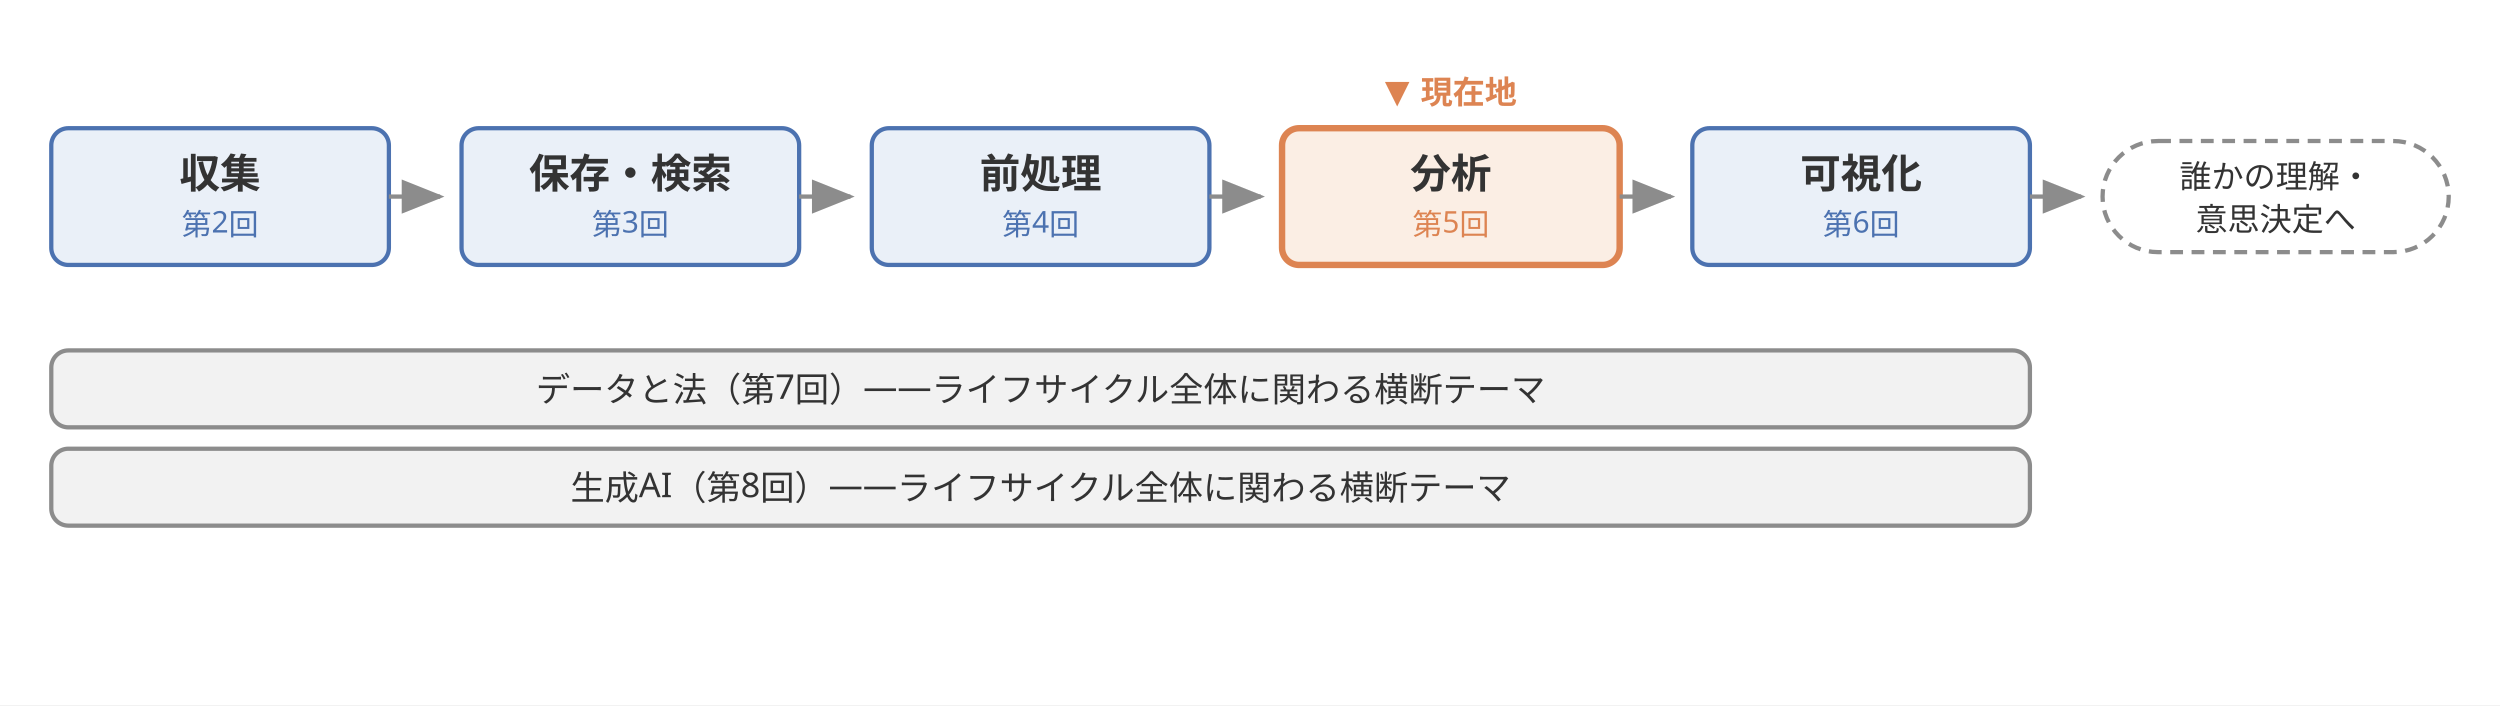
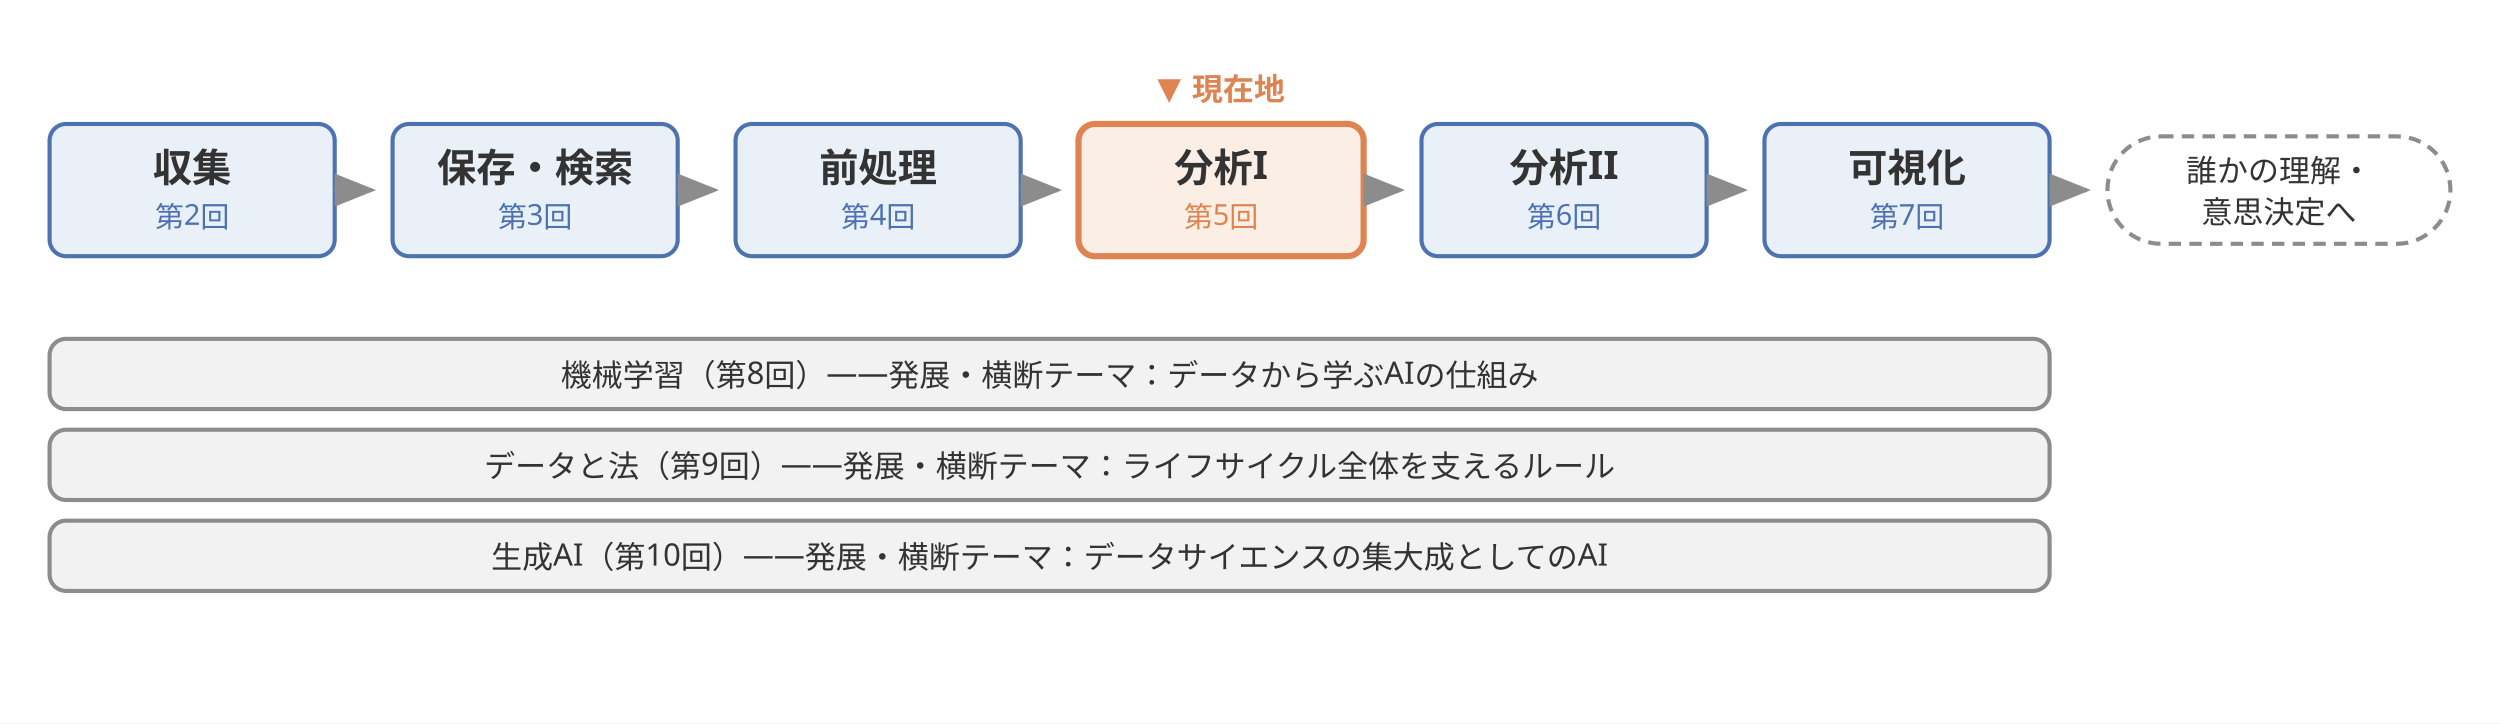
- <svg xmlns="http://www.w3.org/2000/svg" viewBox="0 0 1170 330" font-family="'Hiragino Sans','Noto Sans JP',sans-serif">
+ <svg xmlns="http://www.w3.org/2000/svg" viewBox="0 0 1210 350" font-family="'Hiragino Sans','Noto Sans JP',sans-serif">
  <defs>
    <marker id="ah" markerWidth="10" markerHeight="8" refX="9" refY="4" orient="auto">
      <path d="M0,0 L10,4 L0,8 z" fill="#8C8C8C" />
    </marker>
  </defs>
-   <rect x="0" y="0" width="1170" height="330" fill="white" />
-   <rect x="24" y="60" width="158" height="64" rx="8" fill="#EAF0F8" stroke="#4C72B0" stroke-width="2" />
-   <text x="103.0" y="88" text-anchor="middle" font-family="'Hiragino Sans','Noto Sans JP',sans-serif" font-size="19" font-weight="bold" fill="#333333">収集</text>
-   <text x="103.0" y="110" text-anchor="middle" font-family="'Hiragino Sans','Noto Sans JP',sans-serif" font-size="14" fill="#4C72B0">第2回</text>
-   <line x1="182" y1="92.0" x2="206" y2="92.0" stroke="#8C8C8C" stroke-width="2" marker-end="url(#ah)" />
-   <rect x="216" y="60" width="158" height="64" rx="8" fill="#EAF0F8" stroke="#4C72B0" stroke-width="2" />
-   <text x="295.0" y="88" text-anchor="middle" font-family="'Hiragino Sans','Noto Sans JP',sans-serif" font-size="19" font-weight="bold" fill="#333333">保存・検索</text>
-   <text x="295.0" y="110" text-anchor="middle" font-family="'Hiragino Sans','Noto Sans JP',sans-serif" font-size="14" fill="#4C72B0">第3回</text>
-   <line x1="374" y1="92.0" x2="398" y2="92.0" stroke="#8C8C8C" stroke-width="2" marker-end="url(#ah)" />
-   <rect x="408" y="60" width="158" height="64" rx="8" fill="#EAF0F8" stroke="#4C72B0" stroke-width="2" />
-   <text x="487.0" y="88" text-anchor="middle" font-family="'Hiragino Sans','Noto Sans JP',sans-serif" font-size="19" font-weight="bold" fill="#333333">前処理</text>
-   <text x="487.0" y="110" text-anchor="middle" font-family="'Hiragino Sans','Noto Sans JP',sans-serif" font-size="14" fill="#4C72B0">第4回</text>
-   <line x1="566" y1="92.0" x2="590" y2="92.0" stroke="#8C8C8C" stroke-width="2" marker-end="url(#ah)" />
-   <rect x="600" y="60" width="158" height="64" rx="8" fill="#FBEEE4" stroke="#DD8452" stroke-width="3" />
-   <text x="679.0" y="88" text-anchor="middle" font-family="'Hiragino Sans','Noto Sans JP',sans-serif" font-size="19" font-weight="bold" fill="#333333">分析</text>
-   <text x="679.0" y="110" text-anchor="middle" font-family="'Hiragino Sans','Noto Sans JP',sans-serif" font-size="14" fill="#DD8452">第5回</text>
-   <text x="679.0" y="48" text-anchor="middle" font-family="'Hiragino Sans','Noto Sans JP',sans-serif" font-size="15" font-weight="bold" fill="#DD8452">▼ 現在地</text>
-   <line x1="758" y1="92.0" x2="782" y2="92.0" stroke="#8C8C8C" stroke-width="2" marker-end="url(#ah)" />
-   <rect x="792" y="60" width="158" height="64" rx="8" fill="#EAF0F8" stroke="#4C72B0" stroke-width="2" />
-   <text x="871.0" y="88" text-anchor="middle" font-family="'Hiragino Sans','Noto Sans JP',sans-serif" font-size="19" font-weight="bold" fill="#333333">可視化</text>
-   <text x="871.0" y="110" text-anchor="middle" font-family="'Hiragino Sans','Noto Sans JP',sans-serif" font-size="14" fill="#4C72B0">第6回</text>
-   <line x1="950" y1="92.0" x2="974" y2="92.0" stroke="#8C8C8C" stroke-width="2" marker-end="url(#ah)" />
-   <rect x="984" y="66" width="162" height="52" rx="26" fill="white" stroke="#8C8C8C" stroke-width="2" stroke-dasharray="6 4" />
-   <text x="1065.0" y="88.0" text-anchor="middle" font-family="'Hiragino Sans','Noto Sans JP',sans-serif" font-size="15" fill="#333333">誰かの理解・</text>
-   <text x="1065.0" y="108.0" text-anchor="middle" font-family="'Hiragino Sans','Noto Sans JP',sans-serif" font-size="15" fill="#333333">意思決定へ</text>
-   <rect x="24" y="164" width="926" height="36" rx="8" fill="#F2F2F2" stroke="#8C8C8C" stroke-width="2" />
-   <text x="487.0" y="188" text-anchor="middle" font-family="'Hiragino Sans','Noto Sans JP',sans-serif" font-size="16" fill="#333333">データと法（第7回）——ライフサイクル全体に関わる横断テーマ</text>
-   <rect x="24" y="210" width="926" height="36" rx="8" fill="#F2F2F2" stroke="#8C8C8C" stroke-width="2" />
-   <text x="487.0" y="234" text-anchor="middle" font-family="'Hiragino Sans','Noto Sans JP',sans-serif" font-size="16" fill="#333333">生成AI（第8回）——ライフサイクル全体に関わる横断テーマ</text>
+   <rect x="0" y="0" width="1210" height="350" fill="white" />
+   <rect x="24" y="60" width="138" height="64" rx="8" fill="#EAF0F8" stroke="#4C72B0" stroke-width="2" />
+   <text x="93.0" y="88" text-anchor="middle" font-family="'Hiragino Sans','Noto Sans JP',sans-serif" font-size="19" font-weight="bold" fill="#333333">収集</text>
+   <text x="93.0" y="110" text-anchor="middle" font-family="'Hiragino Sans','Noto Sans JP',sans-serif" font-size="14" fill="#4C72B0">第2回</text>
+   <line x1="162" y1="92.0" x2="180" y2="92.0" stroke="#8C8C8C" stroke-width="2" marker-end="url(#ah)" />
+   <rect x="190" y="60" width="138" height="64" rx="8" fill="#EAF0F8" stroke="#4C72B0" stroke-width="2" />
+   <text x="259.0" y="88" text-anchor="middle" font-family="'Hiragino Sans','Noto Sans JP',sans-serif" font-size="19" font-weight="bold" fill="#333333">保存・検索</text>
+   <text x="259.0" y="110" text-anchor="middle" font-family="'Hiragino Sans','Noto Sans JP',sans-serif" font-size="14" fill="#4C72B0">第3回</text>
+   <line x1="328" y1="92.0" x2="346" y2="92.0" stroke="#8C8C8C" stroke-width="2" marker-end="url(#ah)" />
+   <rect x="356" y="60" width="138" height="64" rx="8" fill="#EAF0F8" stroke="#4C72B0" stroke-width="2" />
+   <text x="425.0" y="88" text-anchor="middle" font-family="'Hiragino Sans','Noto Sans JP',sans-serif" font-size="19" font-weight="bold" fill="#333333">前処理</text>
+   <text x="425.0" y="110" text-anchor="middle" font-family="'Hiragino Sans','Noto Sans JP',sans-serif" font-size="14" fill="#4C72B0">第4回</text>
+   <line x1="494" y1="92.0" x2="512" y2="92.0" stroke="#8C8C8C" stroke-width="2" marker-end="url(#ah)" />
+   <rect x="522" y="60" width="138" height="64" rx="8" fill="#FBEEE4" stroke="#DD8452" stroke-width="3" />
+   <text x="591.0" y="88" text-anchor="middle" font-family="'Hiragino Sans','Noto Sans JP',sans-serif" font-size="19" font-weight="bold" fill="#333333">分析I</text>
+   <text x="591.0" y="110" text-anchor="middle" font-family="'Hiragino Sans','Noto Sans JP',sans-serif" font-size="14" fill="#DD8452">第5回</text>
+   <text x="591.0" y="48" text-anchor="middle" font-family="'Hiragino Sans','Noto Sans JP',sans-serif" font-size="15" font-weight="bold" fill="#DD8452">▼ 現在地</text>
+   <line x1="660" y1="92.0" x2="678" y2="92.0" stroke="#8C8C8C" stroke-width="2" marker-end="url(#ah)" />
+   <rect x="688" y="60" width="138" height="64" rx="8" fill="#EAF0F8" stroke="#4C72B0" stroke-width="2" />
+   <text x="757.0" y="88" text-anchor="middle" font-family="'Hiragino Sans','Noto Sans JP',sans-serif" font-size="19" font-weight="bold" fill="#333333">分析II</text>
+   <text x="757.0" y="110" text-anchor="middle" font-family="'Hiragino Sans','Noto Sans JP',sans-serif" font-size="14" fill="#4C72B0">第6回</text>
+   <line x1="826" y1="92.0" x2="844" y2="92.0" stroke="#8C8C8C" stroke-width="2" marker-end="url(#ah)" />
+   <rect x="854" y="60" width="138" height="64" rx="8" fill="#EAF0F8" stroke="#4C72B0" stroke-width="2" />
+   <text x="923.0" y="88" text-anchor="middle" font-family="'Hiragino Sans','Noto Sans JP',sans-serif" font-size="19" font-weight="bold" fill="#333333">可視化</text>
+   <text x="923.0" y="110" text-anchor="middle" font-family="'Hiragino Sans','Noto Sans JP',sans-serif" font-size="14" fill="#4C72B0">第7回</text>
+   <line x1="992" y1="92.0" x2="1010" y2="92.0" stroke="#8C8C8C" stroke-width="2" marker-end="url(#ah)" />
+   <rect x="1020" y="66" width="166" height="52" rx="26" fill="white" stroke="#8C8C8C" stroke-width="2" stroke-dasharray="6 4" />
+   <text x="1103.0" y="88.0" text-anchor="middle" font-family="'Hiragino Sans','Noto Sans JP',sans-serif" font-size="15" fill="#333333">誰かの理解・</text>
+   <text x="1103.0" y="108.0" text-anchor="middle" font-family="'Hiragino Sans','Noto Sans JP',sans-serif" font-size="15" fill="#333333">意思決定へ</text>
+   <rect x="24" y="164" width="968" height="34" rx="8" fill="#F2F2F2" stroke="#8C8C8C" stroke-width="2" />
+   <text x="508.0" y="187" text-anchor="middle" font-family="'Hiragino Sans','Noto Sans JP',sans-serif" font-size="15" fill="#333333">機械学習（第8回）——発展・横断テーマ：データから学ぶAIの仕組み</text>
+   <rect x="24" y="208" width="968" height="34" rx="8" fill="#F2F2F2" stroke="#8C8C8C" stroke-width="2" />
+   <text x="508.0" y="231" text-anchor="middle" font-family="'Hiragino Sans','Noto Sans JP',sans-serif" font-size="15" fill="#333333">データと法（第9回）——発展・横断テーマ：ライフサイクル全体を支えるルール</text>
+   <rect x="24" y="252" width="968" height="34" rx="8" fill="#F2F2F2" stroke="#8C8C8C" stroke-width="2" />
+   <text x="508.0" y="275" text-anchor="middle" font-family="'Hiragino Sans','Noto Sans JP',sans-serif" font-size="15" fill="#333333">生成AI（第10回）——発展・横断テーマ：データサイエンスの集大成としてのAI</text>
</svg>
